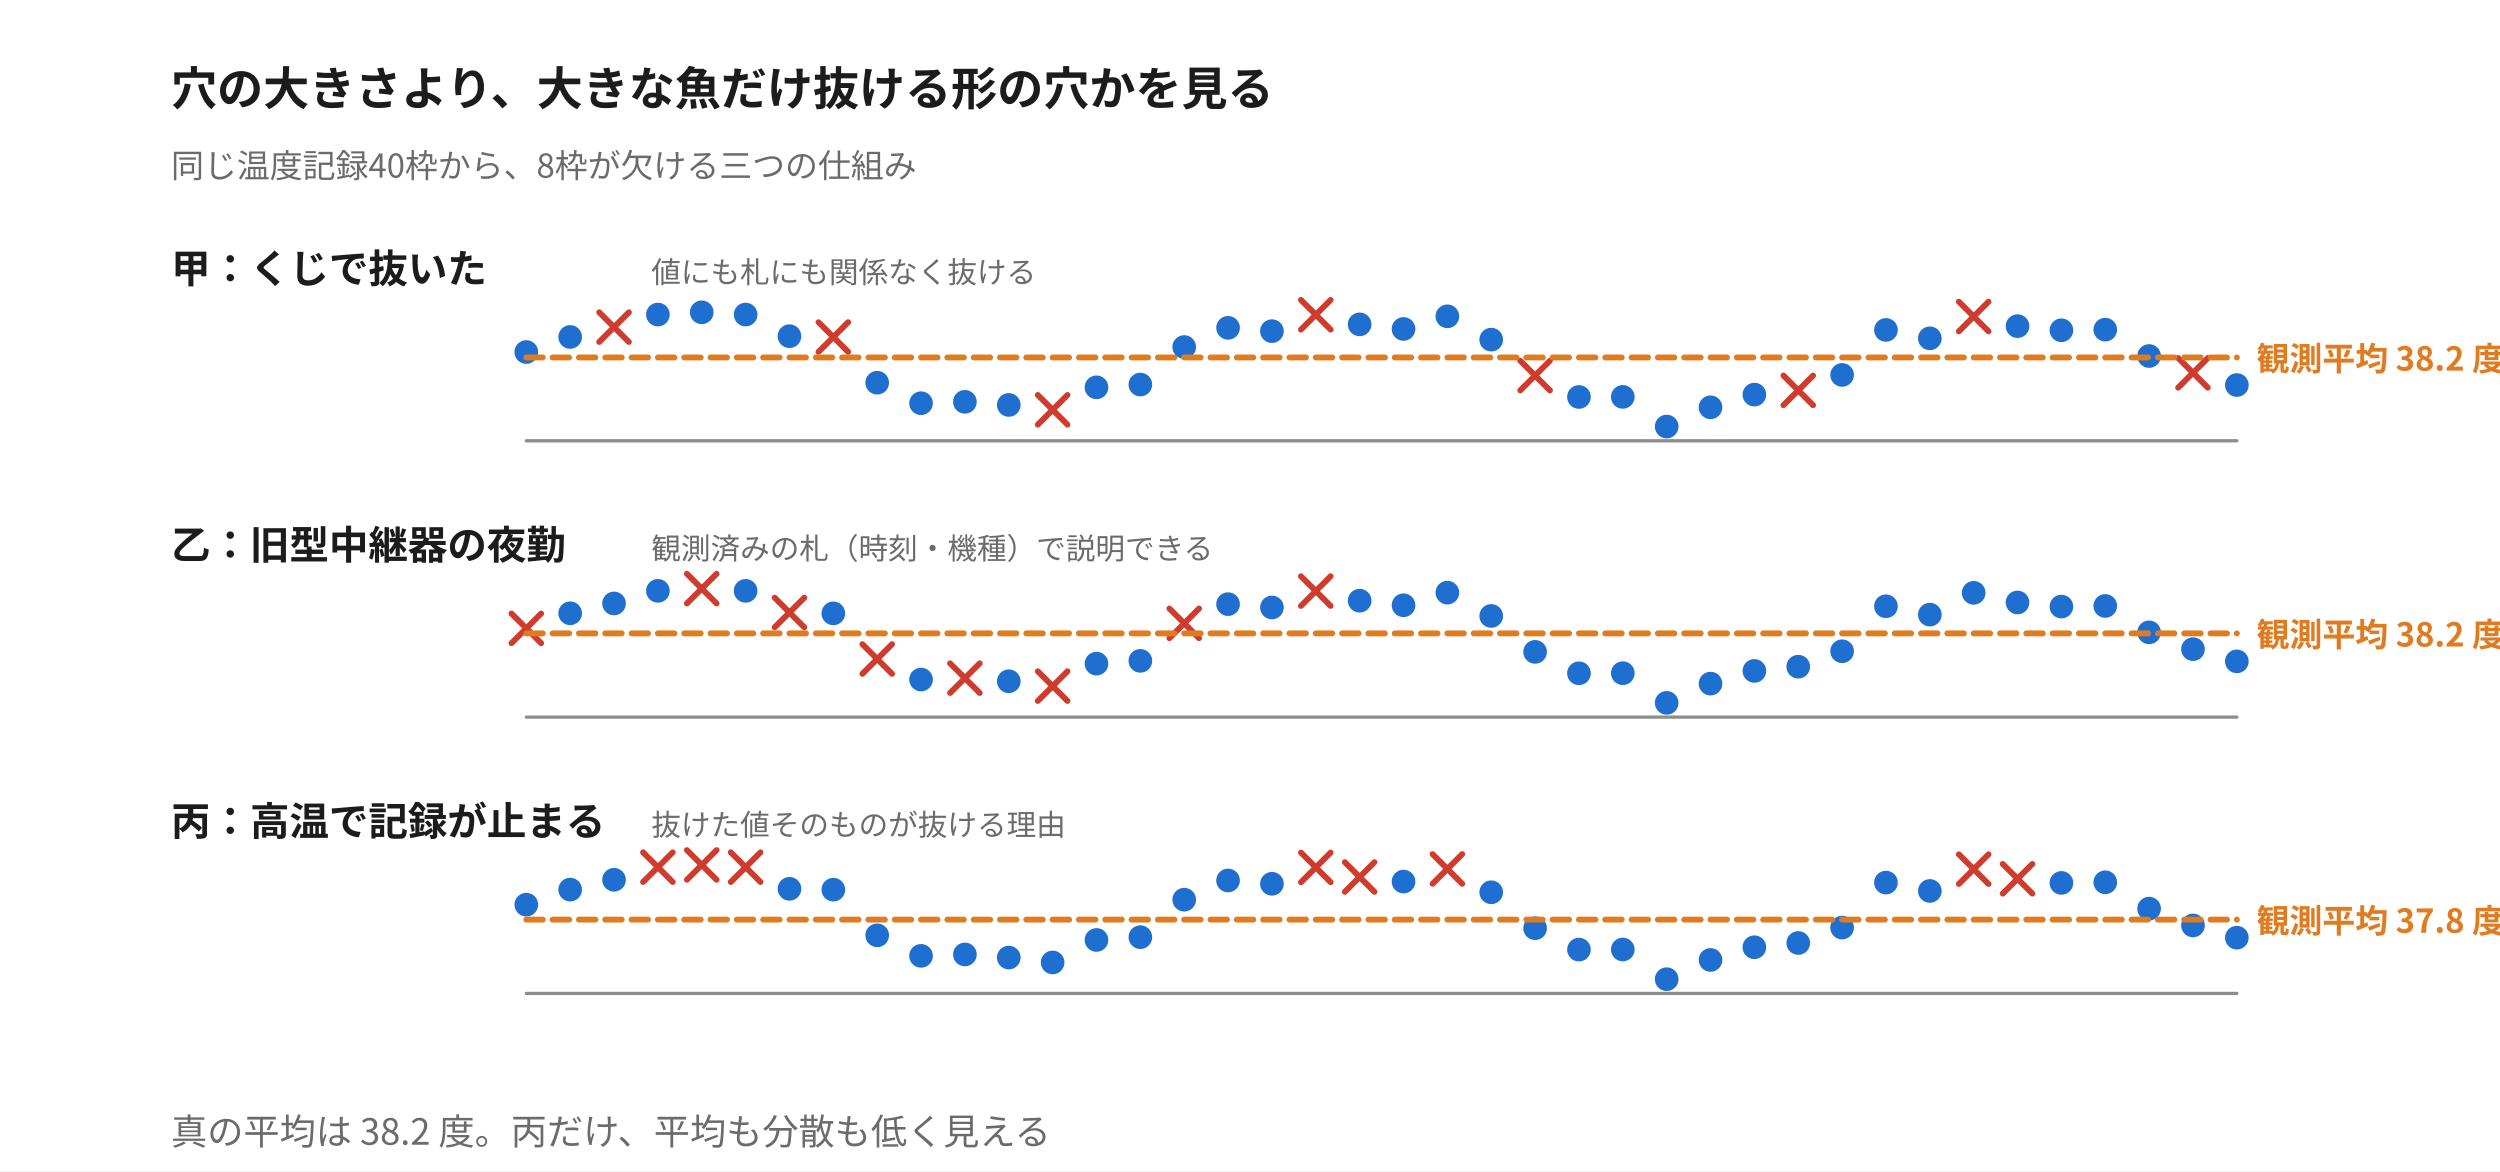
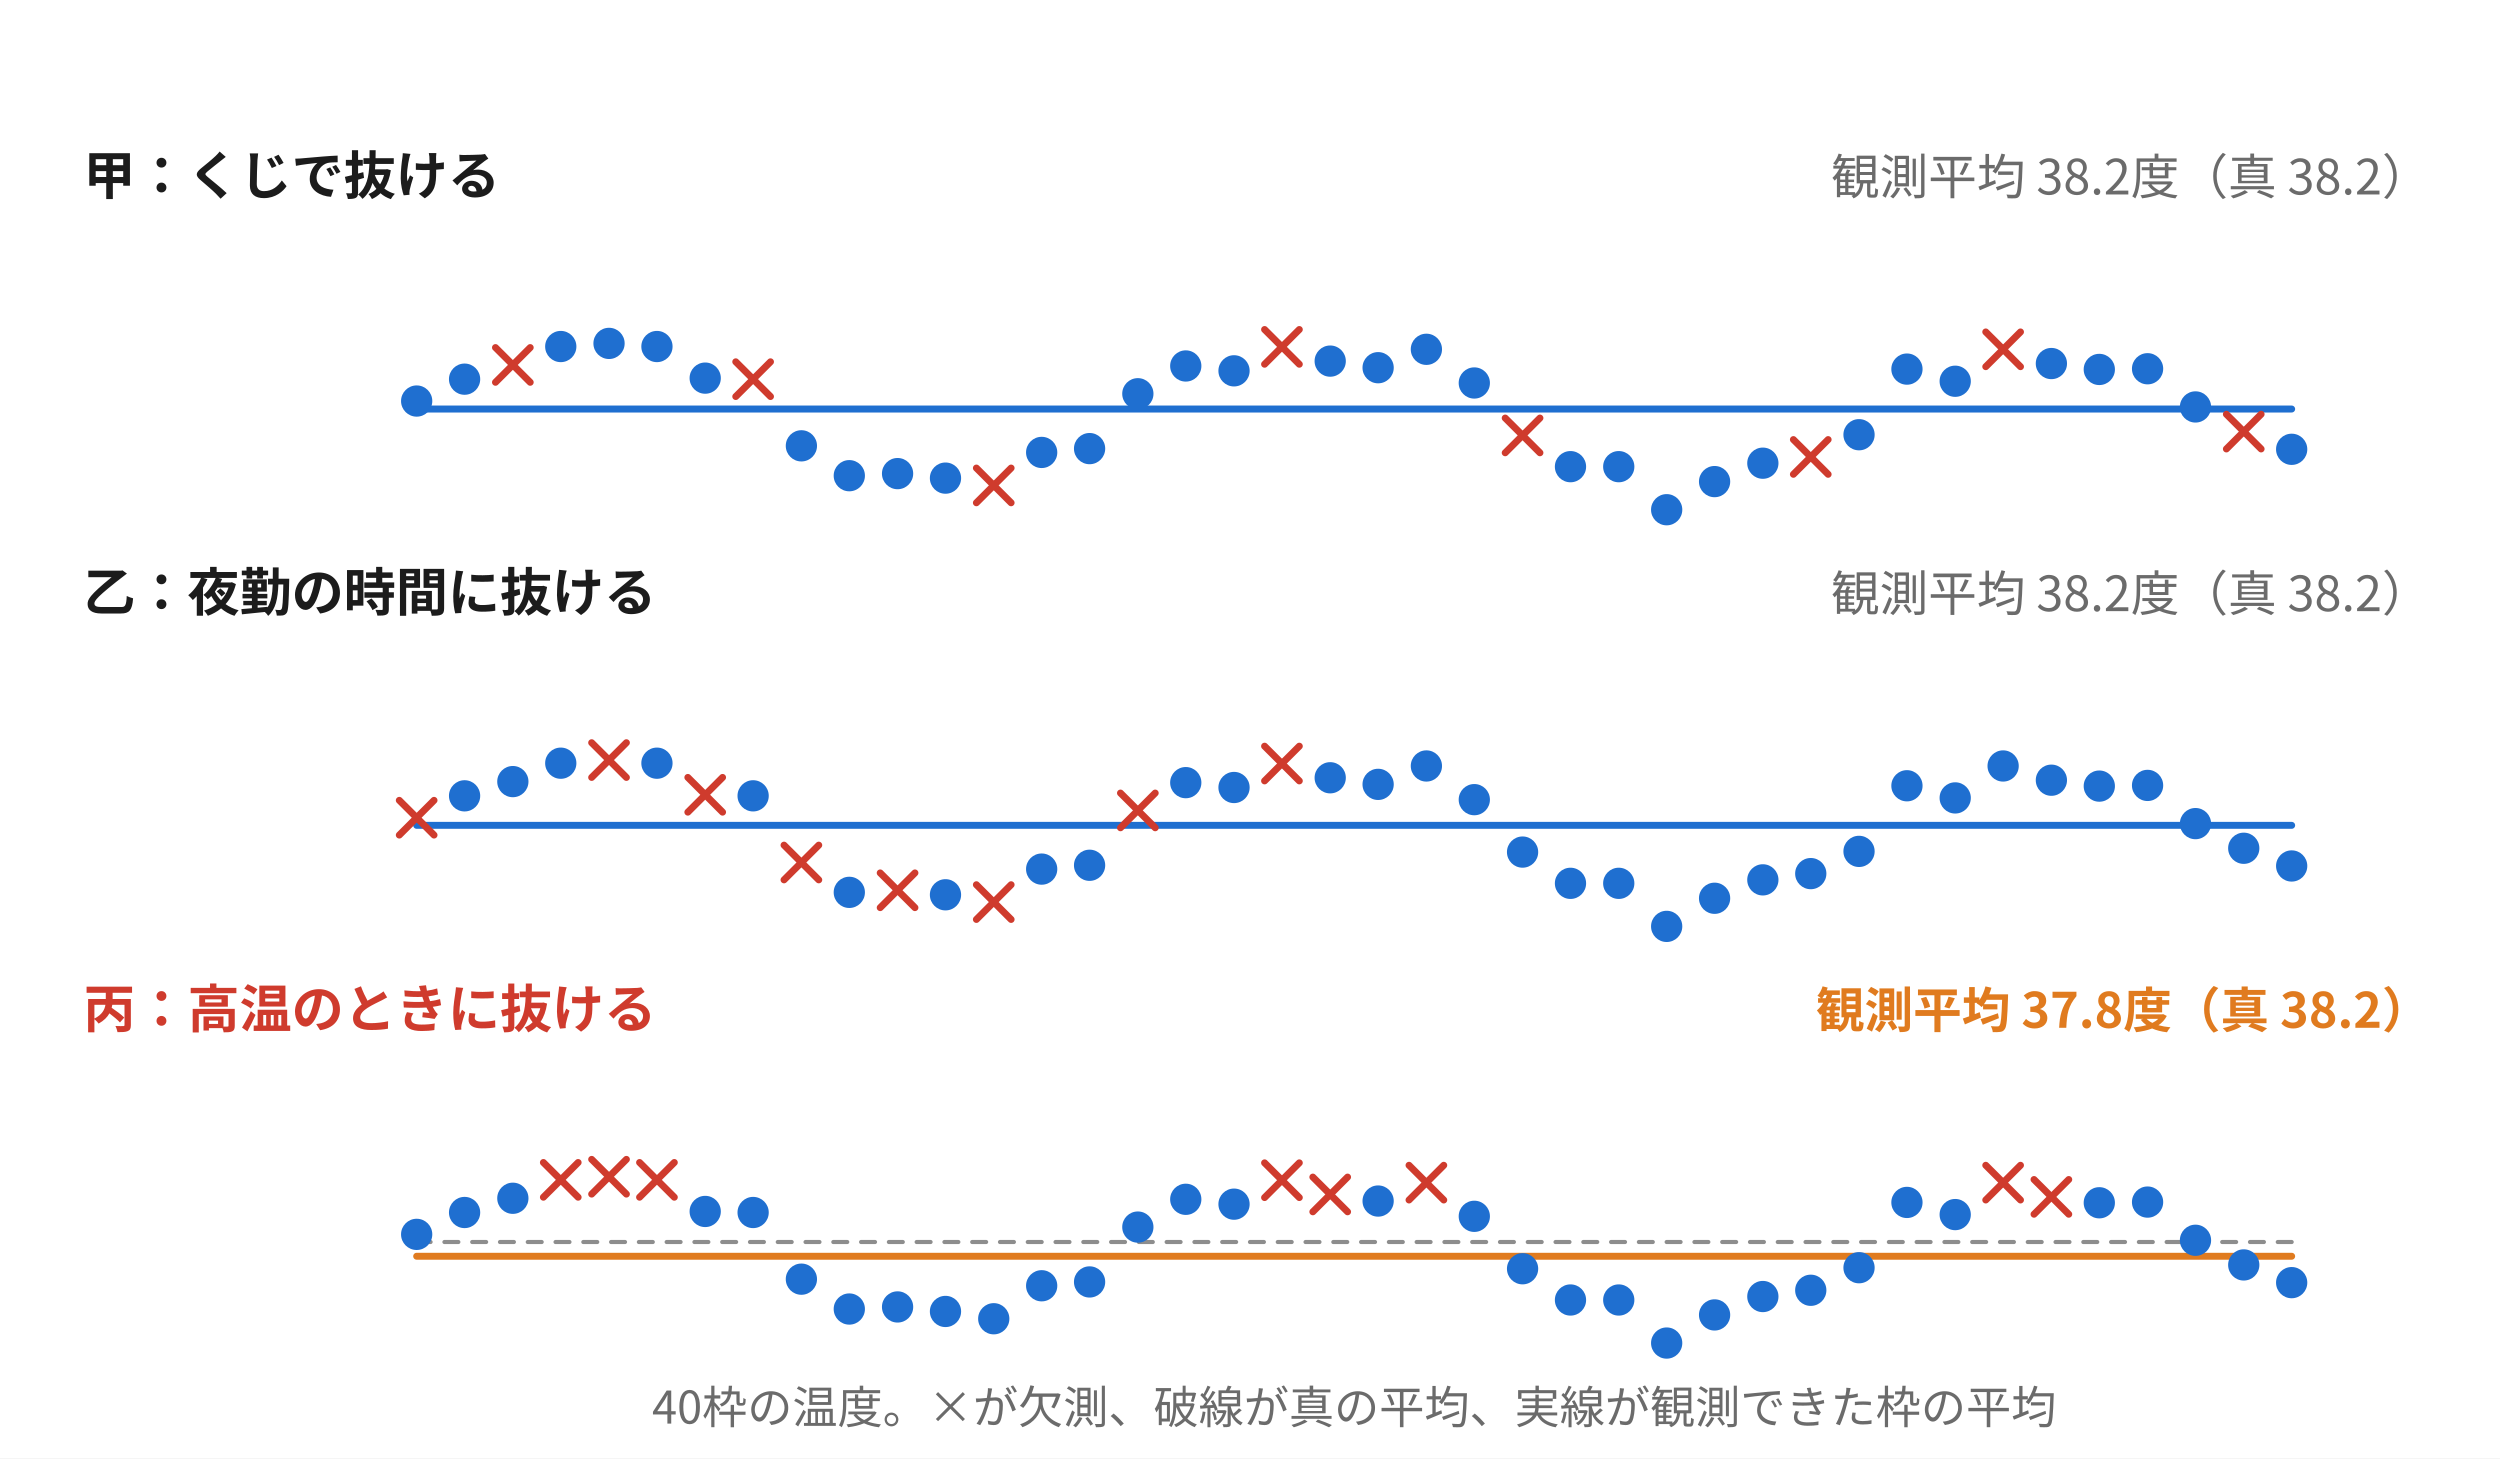
- <svg xmlns="http://www.w3.org/2000/svg" viewBox="0 0 760 356" role="img" aria-labelledby="title desc">
-   <rect x="0" y="0" width="760" height="356" fill="#ffffff" />
-   <text x="52" y="32" font-family="Noto Sans CJK JP, Hiragino Sans, Noto Sans JP, Yu Gothic, sans-serif" font-size="14" fill="#1c1c1c" text-anchor="start" font-weight="700">穴の大きさより、大きな魚だけ抜ける形の穴かを見る</text>
-   <text x="52" y="54" font-family="Noto Sans CJK JP, Hiragino Sans, Noto Sans JP, Yu Gothic, sans-serif" font-size="10" fill="#6b6b6b" text-anchor="start" font-weight="400">同じ温度記録40枠から、8枠が欠ける三つの仕組み</text>
-   <text x="52" y="86" font-family="Noto Sans CJK JP, Hiragino Sans, Noto Sans JP, Yu Gothic, sans-serif" font-size="12" fill="#1c1c1c" text-anchor="start" font-weight="700">甲：くじで抜いた</text>
-   <text x="198" y="86" font-family="Noto Sans CJK JP, Hiragino Sans, Noto Sans JP, Yu Gothic, sans-serif" font-size="9" fill="#6b6b6b" text-anchor="start" font-weight="400">値にも札にも関係なく抜ける</text>
-   <line x1="160" y1="134" x2="680" y2="134" stroke="#8d8d8d" stroke-width="1.0" stroke-linecap="round" opacity="1" />
-   <circle cx="160.0" cy="107.02" r="3.2" fill="#1f6fd0" stroke="#1f6fd0" stroke-width="0.8" opacity="1" />
-   <circle cx="173.33" cy="102.44" r="3.2" fill="#1f6fd0" stroke="#1f6fd0" stroke-width="0.8" opacity="1" />
-   <line x1="182.17" y1="94.95" x2="191.17" y2="103.95" stroke="#cf3b2d" stroke-width="1.8" stroke-linecap="round" opacity="1" data-role="glyph" />
-   <line x1="191.17" y1="94.95" x2="182.17" y2="103.95" stroke="#cf3b2d" stroke-width="1.8" stroke-linecap="round" opacity="1" data-role="glyph" />
-   <circle cx="200.0" cy="95.62" r="3.2" fill="#1f6fd0" stroke="#1f6fd0" stroke-width="0.8" opacity="1" />
-   <circle cx="213.33" cy="94.94" r="3.2" fill="#1f6fd0" stroke="#1f6fd0" stroke-width="0.8" opacity="1" />
-   <circle cx="226.67" cy="95.62" r="3.2" fill="#1f6fd0" stroke="#1f6fd0" stroke-width="0.8" opacity="1" />
-   <circle cx="240.0" cy="102.2" r="3.2" fill="#1f6fd0" stroke="#1f6fd0" stroke-width="0.8" opacity="1" />
-   <line x1="248.83" y1="97.96" x2="257.83" y2="106.96" stroke="#cf3b2d" stroke-width="1.8" stroke-linecap="round" opacity="1" data-role="glyph" />
-   <line x1="257.83" y1="97.96" x2="248.83" y2="106.96" stroke="#cf3b2d" stroke-width="1.8" stroke-linecap="round" opacity="1" data-role="glyph" />
-   <circle cx="266.67" cy="116.34" r="3.2" fill="#1f6fd0" stroke="#1f6fd0" stroke-width="0.8" opacity="1" />
-   <circle cx="280.0" cy="122.58" r="3.2" fill="#1f6fd0" stroke="#1f6fd0" stroke-width="0.8" opacity="1" />
-   <circle cx="293.33" cy="122.15" r="3.2" fill="#1f6fd0" stroke="#1f6fd0" stroke-width="0.8" opacity="1" />
-   <circle cx="306.67" cy="123.1" r="3.2" fill="#1f6fd0" stroke="#1f6fd0" stroke-width="0.8" opacity="1" />
-   <line x1="315.5" y1="120.08" x2="324.5" y2="129.08" stroke="#cf3b2d" stroke-width="1.8" stroke-linecap="round" opacity="1" data-role="glyph" />
-   <line x1="324.5" y1="120.08" x2="315.5" y2="129.08" stroke="#cf3b2d" stroke-width="1.8" stroke-linecap="round" opacity="1" data-role="glyph" />
-   <circle cx="333.33" cy="117.75" r="3.2" fill="#1f6fd0" stroke="#1f6fd0" stroke-width="0.8" opacity="1" />
-   <circle cx="346.67" cy="116.9" r="3.2" fill="#1f6fd0" stroke="#1f6fd0" stroke-width="0.8" opacity="1" />
-   <circle cx="360.0" cy="105.5" r="3.2" fill="#1f6fd0" stroke="#1f6fd0" stroke-width="0.8" opacity="1" />
-   <circle cx="373.33" cy="99.66" r="3.2" fill="#1f6fd0" stroke="#1f6fd0" stroke-width="0.8" opacity="1" />
-   <circle cx="386.67" cy="100.67" r="3.2" fill="#1f6fd0" stroke="#1f6fd0" stroke-width="0.8" opacity="1" />
-   <line x1="395.5" y1="91.19" x2="404.5" y2="100.19" stroke="#cf3b2d" stroke-width="1.8" stroke-linecap="round" opacity="1" data-role="glyph" />
-   <line x1="404.5" y1="91.19" x2="395.5" y2="100.19" stroke="#cf3b2d" stroke-width="1.8" stroke-linecap="round" opacity="1" data-role="glyph" />
-   <circle cx="413.33" cy="98.61" r="3.2" fill="#1f6fd0" stroke="#1f6fd0" stroke-width="0.8" opacity="1" />
-   <circle cx="426.67" cy="100.0" r="3.2" fill="#1f6fd0" stroke="#1f6fd0" stroke-width="0.8" opacity="1" />
-   <circle cx="440.0" cy="96.16" r="3.2" fill="#1f6fd0" stroke="#1f6fd0" stroke-width="0.8" opacity="1" />
-   <circle cx="453.33" cy="103.25" r="3.2" fill="#1f6fd0" stroke="#1f6fd0" stroke-width="0.8" opacity="1" />
-   <line x1="462.17" y1="109.67" x2="471.17" y2="118.67" stroke="#cf3b2d" stroke-width="1.8" stroke-linecap="round" opacity="1" data-role="glyph" />
-   <line x1="471.17" y1="109.67" x2="462.17" y2="118.67" stroke="#cf3b2d" stroke-width="1.8" stroke-linecap="round" opacity="1" data-role="glyph" />
-   <circle cx="480.0" cy="120.68" r="3.2" fill="#1f6fd0" stroke="#1f6fd0" stroke-width="0.8" opacity="1" />
-   <circle cx="493.33" cy="120.65" r="3.2" fill="#1f6fd0" stroke="#1f6fd0" stroke-width="0.8" opacity="1" />
-   <circle cx="506.67" cy="129.67" r="3.2" fill="#1f6fd0" stroke="#1f6fd0" stroke-width="0.8" opacity="1" />
-   <circle cx="520.0" cy="123.82" r="3.2" fill="#1f6fd0" stroke="#1f6fd0" stroke-width="0.8" opacity="1" />
-   <circle cx="533.33" cy="119.96" r="3.2" fill="#1f6fd0" stroke="#1f6fd0" stroke-width="0.8" opacity="1" />
-   <line x1="542.17" y1="114.17" x2="551.17" y2="123.17" stroke="#cf3b2d" stroke-width="1.8" stroke-linecap="round" opacity="1" data-role="glyph" />
-   <line x1="551.17" y1="114.17" x2="542.17" y2="123.17" stroke="#cf3b2d" stroke-width="1.8" stroke-linecap="round" opacity="1" data-role="glyph" />
-   <circle cx="560.0" cy="113.98" r="3.2" fill="#1f6fd0" stroke="#1f6fd0" stroke-width="0.8" opacity="1" />
-   <circle cx="573.33" cy="100.3" r="3.2" fill="#1f6fd0" stroke="#1f6fd0" stroke-width="0.8" opacity="1" />
-   <circle cx="586.67" cy="102.85" r="3.2" fill="#1f6fd0" stroke="#1f6fd0" stroke-width="0.8" opacity="1" />
-   <line x1="595.5" y1="91.72" x2="604.5" y2="100.72" stroke="#cf3b2d" stroke-width="1.8" stroke-linecap="round" opacity="1" data-role="glyph" />
-   <line x1="604.5" y1="91.72" x2="595.5" y2="100.72" stroke="#cf3b2d" stroke-width="1.8" stroke-linecap="round" opacity="1" data-role="glyph" />
-   <circle cx="613.33" cy="99.15" r="3.2" fill="#1f6fd0" stroke="#1f6fd0" stroke-width="0.8" opacity="1" />
-   <circle cx="626.67" cy="100.4" r="3.2" fill="#1f6fd0" stroke="#1f6fd0" stroke-width="0.8" opacity="1" />
-   <circle cx="640.0" cy="100.21" r="3.2" fill="#1f6fd0" stroke="#1f6fd0" stroke-width="0.8" opacity="1" />
-   <circle cx="653.33" cy="108.23" r="3.2" fill="#1f6fd0" stroke="#1f6fd0" stroke-width="0.8" opacity="1" />
-   <line x1="662.17" y1="108.84" x2="671.17" y2="117.84" stroke="#cf3b2d" stroke-width="1.8" stroke-linecap="round" opacity="1" data-role="glyph" />
-   <line x1="671.17" y1="108.84" x2="662.17" y2="117.84" stroke="#cf3b2d" stroke-width="1.8" stroke-linecap="round" opacity="1" data-role="glyph" />
-   <circle cx="680.0" cy="117.05" r="3.2" fill="#1f6fd0" stroke="#1f6fd0" stroke-width="0.8" opacity="1" />
-   <line x1="160" y1="108.67" x2="680" y2="108.67" stroke="#e07b1f" stroke-width="1.8" stroke-linecap="round" opacity="1" stroke-dasharray="5 3" />
-   <text x="686" y="112.67" font-family="Noto Sans CJK JP, Hiragino Sans, Noto Sans JP, Yu Gothic, sans-serif" font-size="10" fill="#e07b1f" text-anchor="start" font-weight="700">観測平均 38.2 度</text>
-   <text x="52" y="170" font-family="Noto Sans CJK JP, Hiragino Sans, Noto Sans JP, Yu Gothic, sans-serif" font-size="12" fill="#1c1c1c" text-anchor="start" font-weight="700">乙：旧型中継器の夜勤</text>
-   <text x="198" y="170" font-family="Noto Sans CJK JP, Hiragino Sans, Noto Sans JP, Yu Gothic, sans-serif" font-size="9" fill="#6b6b6b" text-anchor="start" font-weight="400">観測済みの札（時刻・機種）で説明できる</text>
-   <line x1="160" y1="218" x2="680" y2="218" stroke="#8d8d8d" stroke-width="1.0" stroke-linecap="round" opacity="1" />
-   <line x1="155.5" y1="186.52" x2="164.5" y2="195.52" stroke="#cf3b2d" stroke-width="1.8" stroke-linecap="round" opacity="1" data-role="glyph" />
-   <line x1="164.5" y1="186.52" x2="155.5" y2="195.52" stroke="#cf3b2d" stroke-width="1.8" stroke-linecap="round" opacity="1" data-role="glyph" />
-   <circle cx="173.33" cy="186.44" r="3.2" fill="#1f6fd0" stroke="#1f6fd0" stroke-width="0.8" opacity="1" />
-   <circle cx="186.67" cy="183.45" r="3.2" fill="#1f6fd0" stroke="#1f6fd0" stroke-width="0.8" opacity="1" />
-   <circle cx="200.0" cy="179.62" r="3.2" fill="#1f6fd0" stroke="#1f6fd0" stroke-width="0.8" opacity="1" />
-   <line x1="208.83" y1="174.44" x2="217.83" y2="183.44" stroke="#cf3b2d" stroke-width="1.8" stroke-linecap="round" opacity="1" data-role="glyph" />
-   <line x1="217.83" y1="174.44" x2="208.83" y2="183.44" stroke="#cf3b2d" stroke-width="1.8" stroke-linecap="round" opacity="1" data-role="glyph" />
-   <circle cx="226.67" cy="179.62" r="3.2" fill="#1f6fd0" stroke="#1f6fd0" stroke-width="0.8" opacity="1" />
-   <line x1="235.5" y1="181.7" x2="244.5" y2="190.7" stroke="#cf3b2d" stroke-width="1.8" stroke-linecap="round" opacity="1" data-role="glyph" />
-   <line x1="244.5" y1="181.7" x2="235.5" y2="190.7" stroke="#cf3b2d" stroke-width="1.8" stroke-linecap="round" opacity="1" data-role="glyph" />
-   <circle cx="253.33" cy="186.46" r="3.2" fill="#1f6fd0" stroke="#1f6fd0" stroke-width="0.8" opacity="1" />
-   <line x1="262.17" y1="195.84" x2="271.17" y2="204.84" stroke="#cf3b2d" stroke-width="1.8" stroke-linecap="round" opacity="1" data-role="glyph" />
-   <line x1="271.17" y1="195.84" x2="262.17" y2="204.84" stroke="#cf3b2d" stroke-width="1.8" stroke-linecap="round" opacity="1" data-role="glyph" />
-   <circle cx="280.0" cy="206.58" r="3.2" fill="#1f6fd0" stroke="#1f6fd0" stroke-width="0.8" opacity="1" />
-   <line x1="288.83" y1="201.65" x2="297.83" y2="210.65" stroke="#cf3b2d" stroke-width="1.8" stroke-linecap="round" opacity="1" data-role="glyph" />
-   <line x1="297.83" y1="201.65" x2="288.83" y2="210.65" stroke="#cf3b2d" stroke-width="1.8" stroke-linecap="round" opacity="1" data-role="glyph" />
-   <circle cx="306.67" cy="207.1" r="3.2" fill="#1f6fd0" stroke="#1f6fd0" stroke-width="0.8" opacity="1" />
-   <line x1="315.5" y1="204.08" x2="324.5" y2="213.08" stroke="#cf3b2d" stroke-width="1.8" stroke-linecap="round" opacity="1" data-role="glyph" />
-   <line x1="324.5" y1="204.08" x2="315.5" y2="213.08" stroke="#cf3b2d" stroke-width="1.8" stroke-linecap="round" opacity="1" data-role="glyph" />
-   <circle cx="333.33" cy="201.75" r="3.2" fill="#1f6fd0" stroke="#1f6fd0" stroke-width="0.8" opacity="1" />
-   <circle cx="346.67" cy="200.9" r="3.2" fill="#1f6fd0" stroke="#1f6fd0" stroke-width="0.8" opacity="1" />
-   <line x1="355.5" y1="185.0" x2="364.5" y2="194.0" stroke="#cf3b2d" stroke-width="1.8" stroke-linecap="round" opacity="1" data-role="glyph" />
-   <line x1="364.5" y1="185.0" x2="355.5" y2="194.0" stroke="#cf3b2d" stroke-width="1.8" stroke-linecap="round" opacity="1" data-role="glyph" />
-   <circle cx="373.33" cy="183.66" r="3.2" fill="#1f6fd0" stroke="#1f6fd0" stroke-width="0.8" opacity="1" />
-   <circle cx="386.67" cy="184.67" r="3.2" fill="#1f6fd0" stroke="#1f6fd0" stroke-width="0.8" opacity="1" />
-   <line x1="395.5" y1="175.19" x2="404.5" y2="184.19" stroke="#cf3b2d" stroke-width="1.8" stroke-linecap="round" opacity="1" data-role="glyph" />
-   <line x1="404.5" y1="175.19" x2="395.5" y2="184.19" stroke="#cf3b2d" stroke-width="1.8" stroke-linecap="round" opacity="1" data-role="glyph" />
-   <circle cx="413.33" cy="182.61" r="3.2" fill="#1f6fd0" stroke="#1f6fd0" stroke-width="0.8" opacity="1" />
-   <circle cx="426.67" cy="184.0" r="3.2" fill="#1f6fd0" stroke="#1f6fd0" stroke-width="0.8" opacity="1" />
-   <circle cx="440.0" cy="180.16" r="3.2" fill="#1f6fd0" stroke="#1f6fd0" stroke-width="0.8" opacity="1" />
-   <circle cx="453.33" cy="187.25" r="3.2" fill="#1f6fd0" stroke="#1f6fd0" stroke-width="0.8" opacity="1" />
-   <circle cx="466.67" cy="198.17" r="3.2" fill="#1f6fd0" stroke="#1f6fd0" stroke-width="0.8" opacity="1" />
-   <circle cx="480.0" cy="204.68" r="3.2" fill="#1f6fd0" stroke="#1f6fd0" stroke-width="0.8" opacity="1" />
-   <circle cx="493.33" cy="204.65" r="3.2" fill="#1f6fd0" stroke="#1f6fd0" stroke-width="0.8" opacity="1" />
-   <circle cx="506.67" cy="213.67" r="3.2" fill="#1f6fd0" stroke="#1f6fd0" stroke-width="0.8" opacity="1" />
-   <circle cx="520.0" cy="207.82" r="3.2" fill="#1f6fd0" stroke="#1f6fd0" stroke-width="0.8" opacity="1" />
-   <circle cx="533.33" cy="203.96" r="3.2" fill="#1f6fd0" stroke="#1f6fd0" stroke-width="0.8" opacity="1" />
-   <circle cx="546.67" cy="202.67" r="3.2" fill="#1f6fd0" stroke="#1f6fd0" stroke-width="0.8" opacity="1" />
-   <circle cx="560.0" cy="197.98" r="3.2" fill="#1f6fd0" stroke="#1f6fd0" stroke-width="0.8" opacity="1" />
-   <circle cx="573.33" cy="184.3" r="3.2" fill="#1f6fd0" stroke="#1f6fd0" stroke-width="0.8" opacity="1" />
-   <circle cx="586.67" cy="186.85" r="3.2" fill="#1f6fd0" stroke="#1f6fd0" stroke-width="0.8" opacity="1" />
-   <circle cx="600.0" cy="180.22" r="3.2" fill="#1f6fd0" stroke="#1f6fd0" stroke-width="0.8" opacity="1" />
-   <circle cx="613.33" cy="183.15" r="3.2" fill="#1f6fd0" stroke="#1f6fd0" stroke-width="0.8" opacity="1" />
-   <circle cx="626.67" cy="184.4" r="3.2" fill="#1f6fd0" stroke="#1f6fd0" stroke-width="0.8" opacity="1" />
-   <circle cx="640.0" cy="184.21" r="3.2" fill="#1f6fd0" stroke="#1f6fd0" stroke-width="0.8" opacity="1" />
-   <circle cx="653.33" cy="192.23" r="3.2" fill="#1f6fd0" stroke="#1f6fd0" stroke-width="0.8" opacity="1" />
-   <circle cx="666.67" cy="197.34" r="3.2" fill="#1f6fd0" stroke="#1f6fd0" stroke-width="0.8" opacity="1" />
-   <circle cx="680.0" cy="201.05" r="3.2" fill="#1f6fd0" stroke="#1f6fd0" stroke-width="0.8" opacity="1" />
-   <line x1="160" y1="192.55" x2="680" y2="192.55" stroke="#e07b1f" stroke-width="1.8" stroke-linecap="round" opacity="1" stroke-dasharray="5 3" />
-   <text x="686" y="196.55" font-family="Noto Sans CJK JP, Hiragino Sans, Noto Sans JP, Yu Gothic, sans-serif" font-size="10" fill="#e07b1f" text-anchor="start" font-weight="700">観測平均 38.2 度</text>
-   <text x="52" y="254" font-family="Noto Sans CJK JP, Hiragino Sans, Noto Sans JP, Yu Gothic, sans-serif" font-size="12" fill="#1c1c1c" text-anchor="start" font-weight="700">丙：高温で記録が止まる</text>
-   <text x="198" y="254" font-family="Noto Sans CJK JP, Hiragino Sans, Noto Sans JP, Yu Gothic, sans-serif" font-size="9" fill="#6b6b6b" text-anchor="start" font-weight="400">抜けた値そのものが抜ける理由</text>
-   <line x1="160" y1="302" x2="680" y2="302" stroke="#8d8d8d" stroke-width="1.0" stroke-linecap="round" opacity="1" />
-   <circle cx="160.0" cy="275.02" r="3.2" fill="#1f6fd0" stroke="#1f6fd0" stroke-width="0.8" opacity="1" />
-   <circle cx="173.33" cy="270.44" r="3.2" fill="#1f6fd0" stroke="#1f6fd0" stroke-width="0.8" opacity="1" />
-   <circle cx="186.67" cy="267.45" r="3.2" fill="#1f6fd0" stroke="#1f6fd0" stroke-width="0.8" opacity="1" />
-   <line x1="195.5" y1="259.12" x2="204.5" y2="268.12" stroke="#cf3b2d" stroke-width="1.8" stroke-linecap="round" opacity="1" data-role="glyph" />
-   <line x1="204.5" y1="259.12" x2="195.5" y2="268.12" stroke="#cf3b2d" stroke-width="1.8" stroke-linecap="round" opacity="1" data-role="glyph" />
-   <line x1="208.83" y1="258.44" x2="217.83" y2="267.44" stroke="#cf3b2d" stroke-width="1.8" stroke-linecap="round" opacity="1" data-role="glyph" />
-   <line x1="217.83" y1="258.44" x2="208.83" y2="267.44" stroke="#cf3b2d" stroke-width="1.8" stroke-linecap="round" opacity="1" data-role="glyph" />
-   <line x1="222.17" y1="259.12" x2="231.17" y2="268.12" stroke="#cf3b2d" stroke-width="1.8" stroke-linecap="round" opacity="1" data-role="glyph" />
-   <line x1="231.17" y1="259.12" x2="222.17" y2="268.12" stroke="#cf3b2d" stroke-width="1.8" stroke-linecap="round" opacity="1" data-role="glyph" />
-   <circle cx="240.0" cy="270.2" r="3.2" fill="#1f6fd0" stroke="#1f6fd0" stroke-width="0.8" opacity="1" />
-   <circle cx="253.33" cy="270.46" r="3.2" fill="#1f6fd0" stroke="#1f6fd0" stroke-width="0.8" opacity="1" />
-   <circle cx="266.67" cy="284.34" r="3.2" fill="#1f6fd0" stroke="#1f6fd0" stroke-width="0.8" opacity="1" />
-   <circle cx="280.0" cy="290.58" r="3.2" fill="#1f6fd0" stroke="#1f6fd0" stroke-width="0.8" opacity="1" />
-   <circle cx="293.33" cy="290.15" r="3.2" fill="#1f6fd0" stroke="#1f6fd0" stroke-width="0.8" opacity="1" />
-   <circle cx="306.67" cy="291.1" r="3.2" fill="#1f6fd0" stroke="#1f6fd0" stroke-width="0.8" opacity="1" />
-   <circle cx="320.0" cy="292.58" r="3.2" fill="#1f6fd0" stroke="#1f6fd0" stroke-width="0.8" opacity="1" />
-   <circle cx="333.33" cy="285.75" r="3.2" fill="#1f6fd0" stroke="#1f6fd0" stroke-width="0.8" opacity="1" />
-   <circle cx="346.67" cy="284.9" r="3.2" fill="#1f6fd0" stroke="#1f6fd0" stroke-width="0.8" opacity="1" />
-   <circle cx="360.0" cy="273.5" r="3.2" fill="#1f6fd0" stroke="#1f6fd0" stroke-width="0.8" opacity="1" />
-   <circle cx="373.33" cy="267.66" r="3.2" fill="#1f6fd0" stroke="#1f6fd0" stroke-width="0.8" opacity="1" />
-   <circle cx="386.67" cy="268.67" r="3.2" fill="#1f6fd0" stroke="#1f6fd0" stroke-width="0.8" opacity="1" />
-   <line x1="395.5" y1="259.19" x2="404.5" y2="268.19" stroke="#cf3b2d" stroke-width="1.8" stroke-linecap="round" opacity="1" data-role="glyph" />
-   <line x1="404.5" y1="259.19" x2="395.5" y2="268.19" stroke="#cf3b2d" stroke-width="1.8" stroke-linecap="round" opacity="1" data-role="glyph" />
-   <line x1="408.83" y1="262.11" x2="417.83" y2="271.11" stroke="#cf3b2d" stroke-width="1.8" stroke-linecap="round" opacity="1" data-role="glyph" />
-   <line x1="417.83" y1="262.11" x2="408.83" y2="271.11" stroke="#cf3b2d" stroke-width="1.8" stroke-linecap="round" opacity="1" data-role="glyph" />
-   <circle cx="426.67" cy="268.0" r="3.2" fill="#1f6fd0" stroke="#1f6fd0" stroke-width="0.8" opacity="1" />
-   <line x1="435.5" y1="259.66" x2="444.5" y2="268.66" stroke="#cf3b2d" stroke-width="1.8" stroke-linecap="round" opacity="1" data-role="glyph" />
-   <line x1="444.5" y1="259.66" x2="435.5" y2="268.66" stroke="#cf3b2d" stroke-width="1.8" stroke-linecap="round" opacity="1" data-role="glyph" />
-   <circle cx="453.33" cy="271.25" r="3.2" fill="#1f6fd0" stroke="#1f6fd0" stroke-width="0.8" opacity="1" />
-   <circle cx="466.67" cy="282.17" r="3.2" fill="#1f6fd0" stroke="#1f6fd0" stroke-width="0.8" opacity="1" />
-   <circle cx="480.0" cy="288.68" r="3.2" fill="#1f6fd0" stroke="#1f6fd0" stroke-width="0.8" opacity="1" />
-   <circle cx="493.33" cy="288.65" r="3.2" fill="#1f6fd0" stroke="#1f6fd0" stroke-width="0.8" opacity="1" />
-   <circle cx="506.67" cy="297.67" r="3.2" fill="#1f6fd0" stroke="#1f6fd0" stroke-width="0.8" opacity="1" />
-   <circle cx="520.0" cy="291.82" r="3.2" fill="#1f6fd0" stroke="#1f6fd0" stroke-width="0.8" opacity="1" />
-   <circle cx="533.33" cy="287.96" r="3.2" fill="#1f6fd0" stroke="#1f6fd0" stroke-width="0.8" opacity="1" />
-   <circle cx="546.67" cy="286.67" r="3.2" fill="#1f6fd0" stroke="#1f6fd0" stroke-width="0.8" opacity="1" />
-   <circle cx="560.0" cy="281.98" r="3.2" fill="#1f6fd0" stroke="#1f6fd0" stroke-width="0.8" opacity="1" />
-   <circle cx="573.33" cy="268.3" r="3.2" fill="#1f6fd0" stroke="#1f6fd0" stroke-width="0.8" opacity="1" />
-   <circle cx="586.67" cy="270.85" r="3.2" fill="#1f6fd0" stroke="#1f6fd0" stroke-width="0.8" opacity="1" />
-   <line x1="595.5" y1="259.72" x2="604.5" y2="268.72" stroke="#cf3b2d" stroke-width="1.8" stroke-linecap="round" opacity="1" data-role="glyph" />
-   <line x1="604.5" y1="259.72" x2="595.5" y2="268.72" stroke="#cf3b2d" stroke-width="1.8" stroke-linecap="round" opacity="1" data-role="glyph" />
-   <line x1="608.83" y1="262.65" x2="617.83" y2="271.65" stroke="#cf3b2d" stroke-width="1.8" stroke-linecap="round" opacity="1" data-role="glyph" />
-   <line x1="617.83" y1="262.65" x2="608.83" y2="271.65" stroke="#cf3b2d" stroke-width="1.8" stroke-linecap="round" opacity="1" data-role="glyph" />
-   <circle cx="626.67" cy="268.4" r="3.2" fill="#1f6fd0" stroke="#1f6fd0" stroke-width="0.8" opacity="1" />
-   <circle cx="640.0" cy="268.21" r="3.2" fill="#1f6fd0" stroke="#1f6fd0" stroke-width="0.8" opacity="1" />
-   <circle cx="653.33" cy="276.23" r="3.2" fill="#1f6fd0" stroke="#1f6fd0" stroke-width="0.8" opacity="1" />
-   <circle cx="666.67" cy="281.34" r="3.2" fill="#1f6fd0" stroke="#1f6fd0" stroke-width="0.8" opacity="1" />
-   <circle cx="680.0" cy="285.05" r="3.2" fill="#1f6fd0" stroke="#1f6fd0" stroke-width="0.8" opacity="1" />
-   <line x1="160" y1="279.56" x2="680" y2="279.56" stroke="#e07b1f" stroke-width="1.8" stroke-linecap="round" opacity="1" stroke-dasharray="5 3" />
-   <text x="686" y="283.56" font-family="Noto Sans CJK JP, Hiragino Sans, Noto Sans JP, Yu Gothic, sans-serif" font-size="10" fill="#e07b1f" text-anchor="start" font-weight="700">観測平均 37.8 度</text>
-   <text x="52" y="348" font-family="Noto Sans CJK JP, Hiragino Sans, Noto Sans JP, Yu Gothic, sans-serif" font-size="11" fill="#6b6b6b" text-anchor="start" font-weight="400">真の平均は 38.2 度。丙だけ、平均も分散も低く見える</text>
+ <svg xmlns="http://www.w3.org/2000/svg" viewBox="0 0 720 420" role="img" aria-labelledby="title">
+   <rect x="0" y="0" width="720" height="420" fill="#ffffff" />
+   <text x="24" y="56" font-family="Noto Sans CJK JP, Hiragino Sans, Yu Gothic, sans-serif" font-size="15" text-anchor="start" font-weight="700" fill="#1c1c1c">甲：くじで抜ける</text>
+   <line x1="120" y1="117.7" x2="660" y2="117.7" stroke="#8d8d8d" stroke-width="1.2" stroke-dasharray="4 4" stroke-linecap="round" />
+   <line x1="120" y1="117.8" x2="660" y2="117.8" stroke="#1f6fd0" stroke-width="2" stroke-linecap="round" />
+   <circle cx="120" cy="115.5" r="4.5" fill="#1f6fd0" stroke="none" stroke-width="1.2" />
+   <circle cx="133.8" cy="109.2" r="4.5" fill="#1f6fd0" stroke="none" stroke-width="1.2" />
+   <line x1="142.7" y1="100.1" x2="152.7" y2="110.1" stroke="#cf3b2d" stroke-width="2" stroke-linecap="round" />
+   <line x1="142.7" y1="110.1" x2="152.7" y2="100.1" stroke="#cf3b2d" stroke-width="2" stroke-linecap="round" />
+   <circle cx="161.5" cy="99.8" r="4.5" fill="#1f6fd0" stroke="none" stroke-width="1.2" />
+   <circle cx="175.4" cy="98.9" r="4.5" fill="#1f6fd0" stroke="none" stroke-width="1.2" />
+   <circle cx="189.2" cy="99.8" r="4.5" fill="#1f6fd0" stroke="none" stroke-width="1.2" />
+   <circle cx="203.1" cy="108.9" r="4.5" fill="#1f6fd0" stroke="none" stroke-width="1.2" />
+   <line x1="211.9" y1="104.2" x2="221.9" y2="114.2" stroke="#cf3b2d" stroke-width="2" stroke-linecap="round" />
+   <line x1="211.9" y1="114.2" x2="221.9" y2="104.2" stroke="#cf3b2d" stroke-width="2" stroke-linecap="round" />
+   <circle cx="230.8" cy="128.4" r="4.5" fill="#1f6fd0" stroke="none" stroke-width="1.2" />
+   <circle cx="244.6" cy="137" r="4.5" fill="#1f6fd0" stroke="none" stroke-width="1.2" />
+   <circle cx="258.5" cy="136.4" r="4.5" fill="#1f6fd0" stroke="none" stroke-width="1.2" />
+   <circle cx="272.3" cy="137.7" r="4.5" fill="#1f6fd0" stroke="none" stroke-width="1.2" />
+   <line x1="281.2" y1="134.8" x2="291.2" y2="144.8" stroke="#cf3b2d" stroke-width="2" stroke-linecap="round" />
+   <line x1="281.2" y1="144.8" x2="291.2" y2="134.8" stroke="#cf3b2d" stroke-width="2" stroke-linecap="round" />
+   <circle cx="300" cy="130.3" r="4.5" fill="#1f6fd0" stroke="none" stroke-width="1.2" />
+   <circle cx="313.8" cy="129.2" r="4.5" fill="#1f6fd0" stroke="none" stroke-width="1.2" />
+   <circle cx="327.7" cy="113.4" r="4.5" fill="#1f6fd0" stroke="none" stroke-width="1.2" />
+   <circle cx="341.5" cy="105.4" r="4.5" fill="#1f6fd0" stroke="none" stroke-width="1.2" />
+   <circle cx="355.4" cy="106.8" r="4.5" fill="#1f6fd0" stroke="none" stroke-width="1.2" />
+   <line x1="364.2" y1="94.9" x2="374.2" y2="104.9" stroke="#cf3b2d" stroke-width="2" stroke-linecap="round" />
+   <line x1="364.2" y1="104.9" x2="374.2" y2="94.9" stroke="#cf3b2d" stroke-width="2" stroke-linecap="round" />
+   <circle cx="383.1" cy="104" r="4.5" fill="#1f6fd0" stroke="none" stroke-width="1.2" />
+   <circle cx="396.9" cy="105.9" r="4.5" fill="#1f6fd0" stroke="none" stroke-width="1.2" />
+   <circle cx="410.8" cy="100.6" r="4.5" fill="#1f6fd0" stroke="none" stroke-width="1.2" />
+   <circle cx="424.6" cy="110.3" r="4.5" fill="#1f6fd0" stroke="none" stroke-width="1.2" />
+   <line x1="433.5" y1="120.4" x2="443.5" y2="130.4" stroke="#cf3b2d" stroke-width="2" stroke-linecap="round" />
+   <line x1="433.5" y1="130.4" x2="443.5" y2="120.4" stroke="#cf3b2d" stroke-width="2" stroke-linecap="round" />
+   <circle cx="452.3" cy="134.4" r="4.5" fill="#1f6fd0" stroke="none" stroke-width="1.2" />
+   <circle cx="466.2" cy="134.4" r="4.5" fill="#1f6fd0" stroke="none" stroke-width="1.2" />
+   <circle cx="480" cy="146.8" r="4.5" fill="#1f6fd0" stroke="none" stroke-width="1.2" />
+   <circle cx="493.8" cy="138.7" r="4.5" fill="#1f6fd0" stroke="none" stroke-width="1.2" />
+   <circle cx="507.7" cy="133.4" r="4.5" fill="#1f6fd0" stroke="none" stroke-width="1.2" />
+   <line x1="516.5" y1="126.6" x2="526.5" y2="136.6" stroke="#cf3b2d" stroke-width="2" stroke-linecap="round" />
+   <line x1="516.5" y1="136.6" x2="526.5" y2="126.6" stroke="#cf3b2d" stroke-width="2" stroke-linecap="round" />
+   <circle cx="535.4" cy="125.2" r="4.5" fill="#1f6fd0" stroke="none" stroke-width="1.2" />
+   <circle cx="549.2" cy="106.3" r="4.5" fill="#1f6fd0" stroke="none" stroke-width="1.2" />
+   <circle cx="563.1" cy="109.8" r="4.5" fill="#1f6fd0" stroke="none" stroke-width="1.2" />
+   <line x1="571.9" y1="95.6" x2="581.9" y2="105.6" stroke="#cf3b2d" stroke-width="2" stroke-linecap="round" />
+   <line x1="571.9" y1="105.6" x2="581.9" y2="95.6" stroke="#cf3b2d" stroke-width="2" stroke-linecap="round" />
+   <circle cx="590.8" cy="104.7" r="4.5" fill="#1f6fd0" stroke="none" stroke-width="1.2" />
+   <circle cx="604.6" cy="106.4" r="4.5" fill="#1f6fd0" stroke="none" stroke-width="1.2" />
+   <circle cx="618.5" cy="106.2" r="4.5" fill="#1f6fd0" stroke="none" stroke-width="1.2" />
+   <circle cx="632.3" cy="117.2" r="4.5" fill="#1f6fd0" stroke="none" stroke-width="1.2" />
+   <line x1="641.2" y1="119.3" x2="651.2" y2="129.3" stroke="#cf3b2d" stroke-width="2" stroke-linecap="round" />
+   <line x1="641.2" y1="129.3" x2="651.2" y2="119.3" stroke="#cf3b2d" stroke-width="2" stroke-linecap="round" />
+   <circle cx="660" cy="129.4" r="4.5" fill="#1f6fd0" stroke="none" stroke-width="1.2" />
+   <text x="700" y="56" font-family="Noto Sans CJK JP, Hiragino Sans, Yu Gothic, sans-serif" font-size="14" text-anchor="end" fill="#6b6b6b">観測平均 38.2度（真 38.2）</text>
+   <text x="24" y="176" font-family="Noto Sans CJK JP, Hiragino Sans, Yu Gothic, sans-serif" font-size="15" text-anchor="start" font-weight="700" fill="#1c1c1c">乙：夜勤の時間に抜ける</text>
+   <line x1="120" y1="237.7" x2="660" y2="237.7" stroke="#8d8d8d" stroke-width="1.2" stroke-dasharray="4 4" stroke-linecap="round" />
+   <line x1="120" y1="237.7" x2="660" y2="237.7" stroke="#1f6fd0" stroke-width="2" stroke-linecap="round" />
+   <line x1="115" y1="230.5" x2="125" y2="240.5" stroke="#cf3b2d" stroke-width="2" stroke-linecap="round" />
+   <line x1="115" y1="240.5" x2="125" y2="230.5" stroke="#cf3b2d" stroke-width="2" stroke-linecap="round" />
+   <circle cx="133.8" cy="229.2" r="4.5" fill="#1f6fd0" stroke="none" stroke-width="1.2" />
+   <circle cx="147.7" cy="225.1" r="4.5" fill="#1f6fd0" stroke="none" stroke-width="1.2" />
+   <circle cx="161.5" cy="219.8" r="4.5" fill="#1f6fd0" stroke="none" stroke-width="1.2" />
+   <line x1="170.4" y1="213.9" x2="180.4" y2="223.9" stroke="#cf3b2d" stroke-width="2" stroke-linecap="round" />
+   <line x1="170.4" y1="223.9" x2="180.4" y2="213.9" stroke="#cf3b2d" stroke-width="2" stroke-linecap="round" />
+   <circle cx="189.2" cy="219.8" r="4.5" fill="#1f6fd0" stroke="none" stroke-width="1.2" />
+   <line x1="198.1" y1="223.9" x2="208.1" y2="233.9" stroke="#cf3b2d" stroke-width="2" stroke-linecap="round" />
+   <line x1="198.1" y1="233.9" x2="208.1" y2="223.9" stroke="#cf3b2d" stroke-width="2" stroke-linecap="round" />
+   <circle cx="216.9" cy="229.2" r="4.5" fill="#1f6fd0" stroke="none" stroke-width="1.2" />
+   <line x1="225.8" y1="243.4" x2="235.8" y2="253.4" stroke="#cf3b2d" stroke-width="2" stroke-linecap="round" />
+   <line x1="225.8" y1="253.4" x2="235.8" y2="243.4" stroke="#cf3b2d" stroke-width="2" stroke-linecap="round" />
+   <circle cx="244.6" cy="257" r="4.5" fill="#1f6fd0" stroke="none" stroke-width="1.2" />
+   <line x1="253.5" y1="251.4" x2="263.5" y2="261.4" stroke="#cf3b2d" stroke-width="2" stroke-linecap="round" />
+   <line x1="253.5" y1="261.4" x2="263.5" y2="251.4" stroke="#cf3b2d" stroke-width="2" stroke-linecap="round" />
+   <circle cx="272.3" cy="257.7" r="4.5" fill="#1f6fd0" stroke="none" stroke-width="1.2" />
+   <line x1="281.2" y1="254.8" x2="291.2" y2="264.8" stroke="#cf3b2d" stroke-width="2" stroke-linecap="round" />
+   <line x1="281.2" y1="264.8" x2="291.2" y2="254.8" stroke="#cf3b2d" stroke-width="2" stroke-linecap="round" />
+   <circle cx="300" cy="250.3" r="4.5" fill="#1f6fd0" stroke="none" stroke-width="1.2" />
+   <circle cx="313.8" cy="249.2" r="4.5" fill="#1f6fd0" stroke="none" stroke-width="1.2" />
+   <line x1="322.7" y1="228.4" x2="332.7" y2="238.4" stroke="#cf3b2d" stroke-width="2" stroke-linecap="round" />
+   <line x1="322.7" y1="238.4" x2="332.7" y2="228.4" stroke="#cf3b2d" stroke-width="2" stroke-linecap="round" />
+   <circle cx="341.5" cy="225.4" r="4.5" fill="#1f6fd0" stroke="none" stroke-width="1.2" />
+   <circle cx="355.4" cy="226.8" r="4.5" fill="#1f6fd0" stroke="none" stroke-width="1.2" />
+   <line x1="364.2" y1="214.9" x2="374.2" y2="224.9" stroke="#cf3b2d" stroke-width="2" stroke-linecap="round" />
+   <line x1="364.2" y1="224.9" x2="374.2" y2="214.9" stroke="#cf3b2d" stroke-width="2" stroke-linecap="round" />
+   <circle cx="383.1" cy="224" r="4.5" fill="#1f6fd0" stroke="none" stroke-width="1.2" />
+   <circle cx="396.9" cy="225.9" r="4.5" fill="#1f6fd0" stroke="none" stroke-width="1.2" />
+   <circle cx="410.8" cy="220.6" r="4.5" fill="#1f6fd0" stroke="none" stroke-width="1.2" />
+   <circle cx="424.6" cy="230.3" r="4.5" fill="#1f6fd0" stroke="none" stroke-width="1.2" />
+   <circle cx="438.5" cy="245.4" r="4.5" fill="#1f6fd0" stroke="none" stroke-width="1.2" />
+   <circle cx="452.3" cy="254.4" r="4.5" fill="#1f6fd0" stroke="none" stroke-width="1.2" />
+   <circle cx="466.2" cy="254.4" r="4.5" fill="#1f6fd0" stroke="none" stroke-width="1.2" />
+   <circle cx="480" cy="266.8" r="4.5" fill="#1f6fd0" stroke="none" stroke-width="1.2" />
+   <circle cx="493.8" cy="258.7" r="4.5" fill="#1f6fd0" stroke="none" stroke-width="1.2" />
+   <circle cx="507.7" cy="253.4" r="4.5" fill="#1f6fd0" stroke="none" stroke-width="1.2" />
+   <circle cx="521.5" cy="251.6" r="4.5" fill="#1f6fd0" stroke="none" stroke-width="1.2" />
+   <circle cx="535.4" cy="245.2" r="4.5" fill="#1f6fd0" stroke="none" stroke-width="1.2" />
+   <circle cx="549.2" cy="226.3" r="4.5" fill="#1f6fd0" stroke="none" stroke-width="1.2" />
+   <circle cx="563.1" cy="229.8" r="4.5" fill="#1f6fd0" stroke="none" stroke-width="1.2" />
+   <circle cx="576.9" cy="220.6" r="4.5" fill="#1f6fd0" stroke="none" stroke-width="1.2" />
+   <circle cx="590.8" cy="224.7" r="4.5" fill="#1f6fd0" stroke="none" stroke-width="1.2" />
+   <circle cx="604.6" cy="226.4" r="4.5" fill="#1f6fd0" stroke="none" stroke-width="1.2" />
+   <circle cx="618.5" cy="226.2" r="4.5" fill="#1f6fd0" stroke="none" stroke-width="1.2" />
+   <circle cx="632.3" cy="237.2" r="4.5" fill="#1f6fd0" stroke="none" stroke-width="1.2" />
+   <circle cx="646.2" cy="244.3" r="4.5" fill="#1f6fd0" stroke="none" stroke-width="1.2" />
+   <circle cx="660" cy="249.4" r="4.5" fill="#1f6fd0" stroke="none" stroke-width="1.2" />
+   <text x="700" y="176" font-family="Noto Sans CJK JP, Hiragino Sans, Yu Gothic, sans-serif" font-size="14" text-anchor="end" fill="#6b6b6b">観測平均 38.2度（真 38.2）</text>
+   <text x="24" y="296" font-family="Noto Sans CJK JP, Hiragino Sans, Yu Gothic, sans-serif" font-size="15" text-anchor="start" font-weight="700" fill="#cf3b2d">丙：高温のときに抜ける</text>
+   <line x1="120" y1="357.7" x2="660" y2="357.7" stroke="#8d8d8d" stroke-width="1.2" stroke-dasharray="4 4" stroke-linecap="round" />
+   <line x1="120" y1="361.8" x2="660" y2="361.8" stroke="#e07b1f" stroke-width="2" stroke-linecap="round" />
+   <circle cx="120" cy="355.5" r="4.5" fill="#1f6fd0" stroke="none" stroke-width="1.2" />
+   <circle cx="133.8" cy="349.2" r="4.5" fill="#1f6fd0" stroke="none" stroke-width="1.2" />
+   <circle cx="147.7" cy="345.1" r="4.5" fill="#1f6fd0" stroke="none" stroke-width="1.2" />
+   <line x1="156.5" y1="334.8" x2="166.5" y2="344.8" stroke="#cf3b2d" stroke-width="2" stroke-linecap="round" />
+   <line x1="156.5" y1="344.8" x2="166.5" y2="334.8" stroke="#cf3b2d" stroke-width="2" stroke-linecap="round" />
+   <line x1="170.4" y1="333.9" x2="180.4" y2="343.9" stroke="#cf3b2d" stroke-width="2" stroke-linecap="round" />
+   <line x1="170.4" y1="343.9" x2="180.4" y2="333.9" stroke="#cf3b2d" stroke-width="2" stroke-linecap="round" />
+   <line x1="184.2" y1="334.8" x2="194.2" y2="344.8" stroke="#cf3b2d" stroke-width="2" stroke-linecap="round" />
+   <line x1="184.2" y1="344.8" x2="194.2" y2="334.8" stroke="#cf3b2d" stroke-width="2" stroke-linecap="round" />
+   <circle cx="203.1" cy="348.9" r="4.5" fill="#1f6fd0" stroke="none" stroke-width="1.2" />
+   <circle cx="216.9" cy="349.2" r="4.5" fill="#1f6fd0" stroke="none" stroke-width="1.2" />
+   <circle cx="230.8" cy="368.4" r="4.5" fill="#1f6fd0" stroke="none" stroke-width="1.2" />
+   <circle cx="244.6" cy="377" r="4.5" fill="#1f6fd0" stroke="none" stroke-width="1.2" />
+   <circle cx="258.5" cy="376.4" r="4.5" fill="#1f6fd0" stroke="none" stroke-width="1.2" />
+   <circle cx="272.3" cy="377.7" r="4.5" fill="#1f6fd0" stroke="none" stroke-width="1.2" />
+   <circle cx="286.2" cy="379.8" r="4.5" fill="#1f6fd0" stroke="none" stroke-width="1.2" />
+   <circle cx="300" cy="370.3" r="4.5" fill="#1f6fd0" stroke="none" stroke-width="1.2" />
+   <circle cx="313.8" cy="369.2" r="4.5" fill="#1f6fd0" stroke="none" stroke-width="1.2" />
+   <circle cx="327.7" cy="353.4" r="4.5" fill="#1f6fd0" stroke="none" stroke-width="1.2" />
+   <circle cx="341.5" cy="345.4" r="4.5" fill="#1f6fd0" stroke="none" stroke-width="1.2" />
+   <circle cx="355.4" cy="346.8" r="4.5" fill="#1f6fd0" stroke="none" stroke-width="1.2" />
+   <line x1="364.2" y1="334.9" x2="374.2" y2="344.9" stroke="#cf3b2d" stroke-width="2" stroke-linecap="round" />
+   <line x1="364.2" y1="344.9" x2="374.2" y2="334.9" stroke="#cf3b2d" stroke-width="2" stroke-linecap="round" />
+   <line x1="378.1" y1="339" x2="388.1" y2="349" stroke="#cf3b2d" stroke-width="2" stroke-linecap="round" />
+   <line x1="378.1" y1="349" x2="388.1" y2="339" stroke="#cf3b2d" stroke-width="2" stroke-linecap="round" />
+   <circle cx="396.9" cy="345.9" r="4.5" fill="#1f6fd0" stroke="none" stroke-width="1.2" />
+   <line x1="405.8" y1="335.6" x2="415.8" y2="345.6" stroke="#cf3b2d" stroke-width="2" stroke-linecap="round" />
+   <line x1="405.8" y1="345.6" x2="415.8" y2="335.6" stroke="#cf3b2d" stroke-width="2" stroke-linecap="round" />
+   <circle cx="424.6" cy="350.3" r="4.5" fill="#1f6fd0" stroke="none" stroke-width="1.2" />
+   <circle cx="438.5" cy="365.4" r="4.5" fill="#1f6fd0" stroke="none" stroke-width="1.2" />
+   <circle cx="452.3" cy="374.4" r="4.5" fill="#1f6fd0" stroke="none" stroke-width="1.2" />
+   <circle cx="466.2" cy="374.4" r="4.5" fill="#1f6fd0" stroke="none" stroke-width="1.2" />
+   <circle cx="480" cy="386.8" r="4.5" fill="#1f6fd0" stroke="none" stroke-width="1.2" />
+   <circle cx="493.8" cy="378.7" r="4.5" fill="#1f6fd0" stroke="none" stroke-width="1.2" />
+   <circle cx="507.7" cy="373.4" r="4.5" fill="#1f6fd0" stroke="none" stroke-width="1.2" />
+   <circle cx="521.5" cy="371.6" r="4.5" fill="#1f6fd0" stroke="none" stroke-width="1.2" />
+   <circle cx="535.4" cy="365.1" r="4.5" fill="#1f6fd0" stroke="none" stroke-width="1.2" />
+   <circle cx="549.2" cy="346.3" r="4.5" fill="#1f6fd0" stroke="none" stroke-width="1.2" />
+   <circle cx="563.1" cy="349.8" r="4.5" fill="#1f6fd0" stroke="none" stroke-width="1.2" />
+   <line x1="571.9" y1="335.6" x2="581.9" y2="345.6" stroke="#cf3b2d" stroke-width="2" stroke-linecap="round" />
+   <line x1="571.9" y1="345.6" x2="581.9" y2="335.6" stroke="#cf3b2d" stroke-width="2" stroke-linecap="round" />
+   <line x1="585.8" y1="339.7" x2="595.8" y2="349.7" stroke="#cf3b2d" stroke-width="2" stroke-linecap="round" />
+   <line x1="585.8" y1="349.7" x2="595.8" y2="339.7" stroke="#cf3b2d" stroke-width="2" stroke-linecap="round" />
+   <circle cx="604.6" cy="346.4" r="4.5" fill="#1f6fd0" stroke="none" stroke-width="1.2" />
+   <circle cx="618.5" cy="346.2" r="4.5" fill="#1f6fd0" stroke="none" stroke-width="1.2" />
+   <circle cx="632.3" cy="357.2" r="4.5" fill="#1f6fd0" stroke="none" stroke-width="1.2" />
+   <circle cx="646.2" cy="364.3" r="4.5" fill="#1f6fd0" stroke="none" stroke-width="1.2" />
+   <circle cx="660" cy="369.4" r="4.5" fill="#1f6fd0" stroke="none" stroke-width="1.2" />
+   <text x="700" y="296" font-family="Noto Sans CJK JP, Hiragino Sans, Yu Gothic, sans-serif" font-size="14" text-anchor="end" font-weight="700" fill="#e07b1f">観測平均 37.8度（真 38.2）</text>
+   <text x="390" y="410" font-family="Noto Sans CJK JP, Hiragino Sans, Yu Gothic, sans-serif" font-size="13" text-anchor="middle" fill="#6b6b6b">40枠の温度。×が欠測、破線が真の平均、実線が観測できた枠の平均</text>
</svg>
